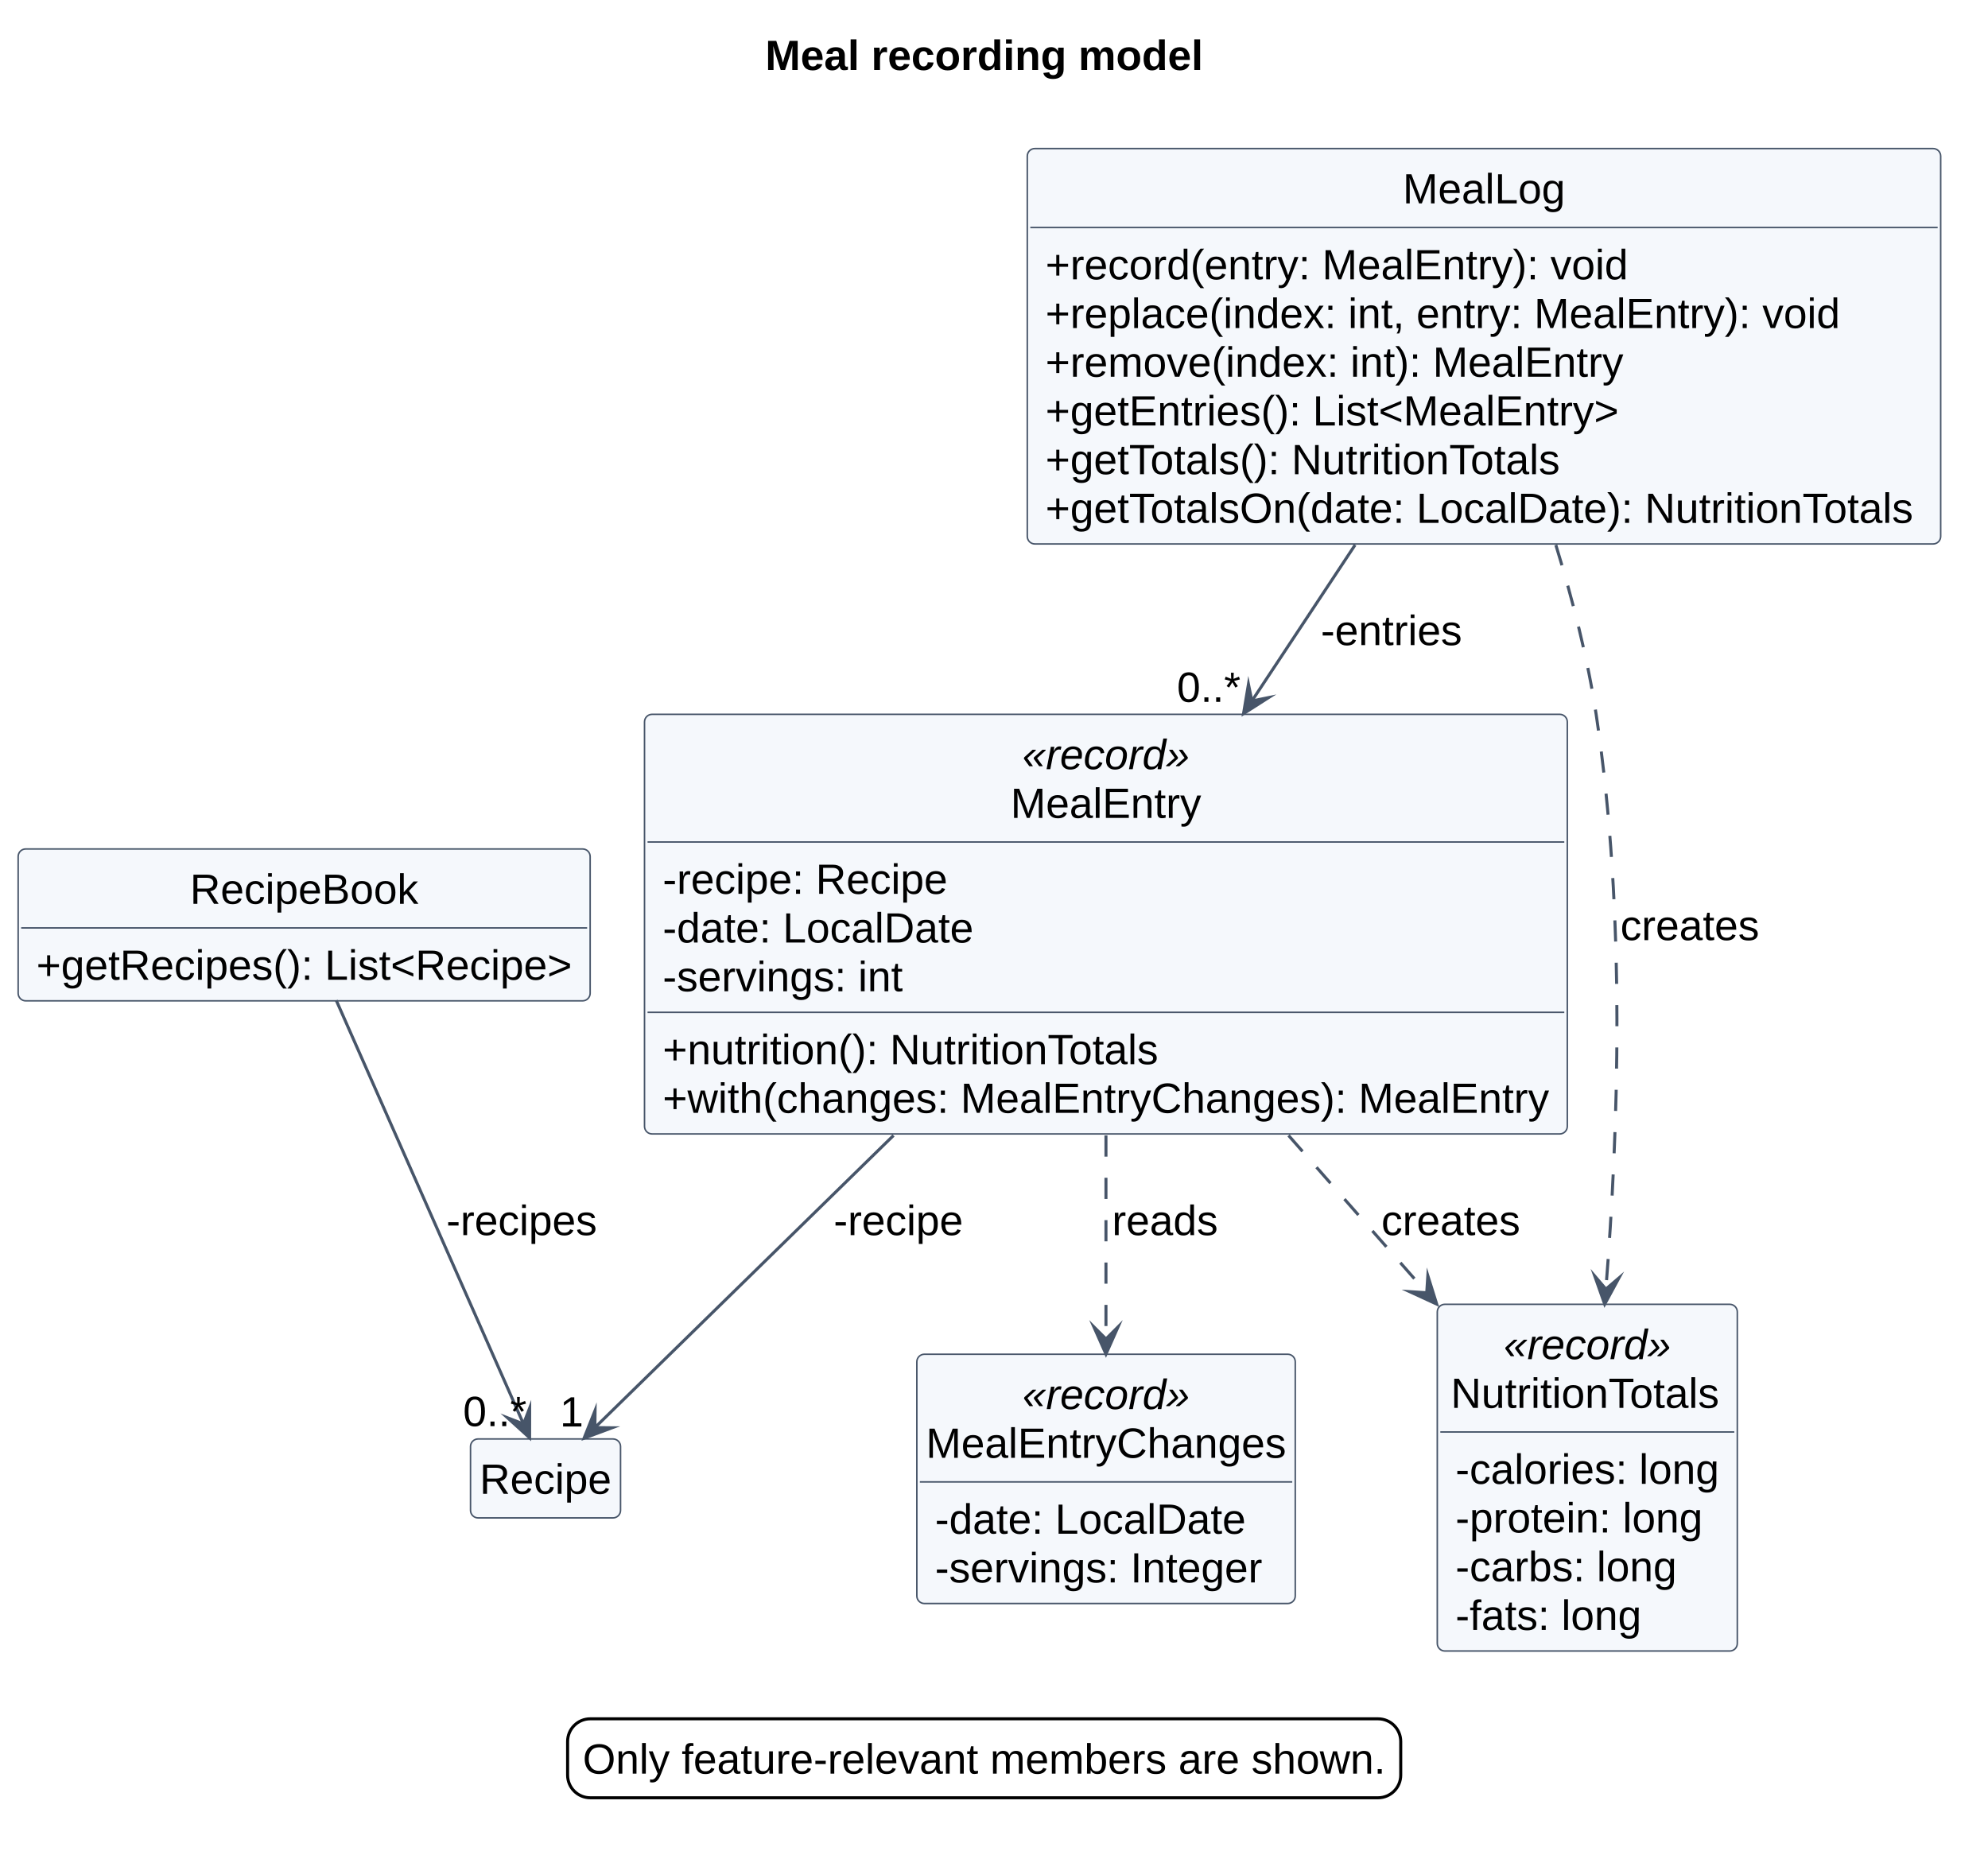
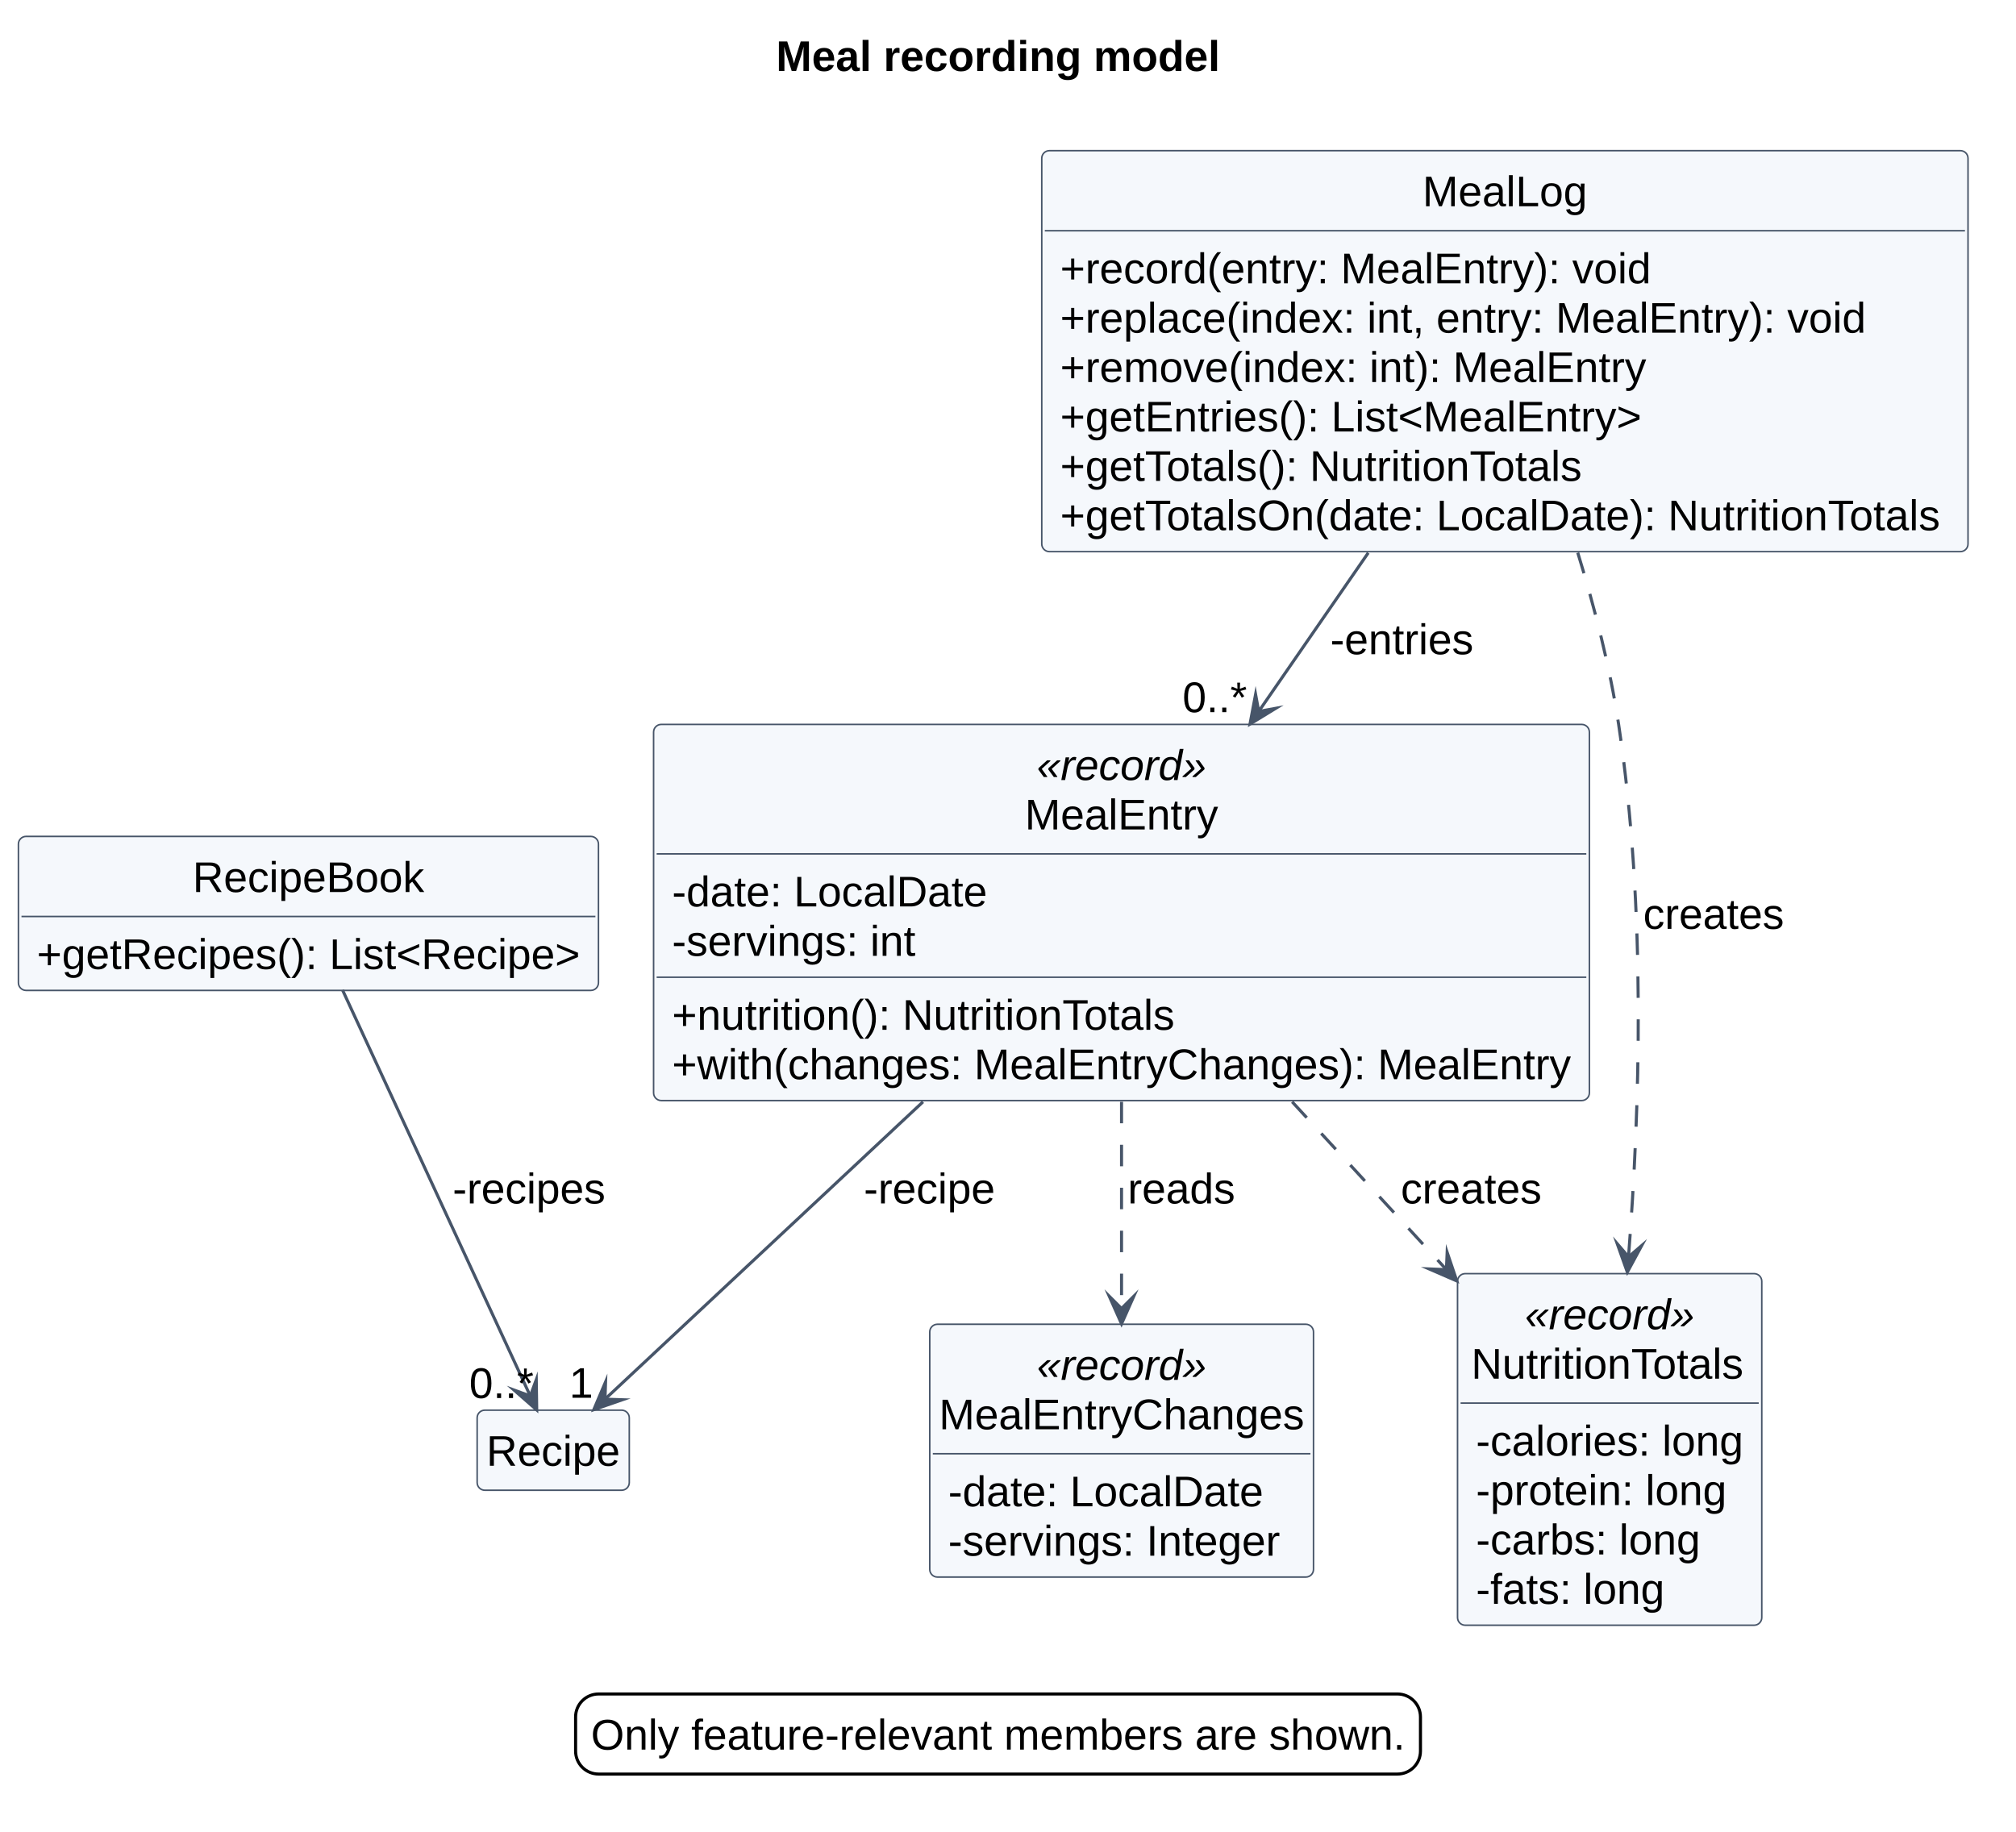
- <svg xmlns="http://www.w3.org/2000/svg" version="1.1" data-diagram-type="CLASS" style="width:657px;height:613px;background:#FFFFFF;" width="657px" height="613px" viewBox="0 0 657 613" zoomAndPan="magnify" preserveAspectRatio="none" contentStyleType="text/css">
+ <svg xmlns="http://www.w3.org/2000/svg" version="1.1" data-diagram-type="CLASS" style="width:657px;height:597px;background:#FFFFFF;" width="657px" height="597px" viewBox="0 0 657 597" zoomAndPan="magnify" preserveAspectRatio="none" contentStyleType="text/css">
  <defs />
  <g font-family="sans-serif" lengthAdjust="spacing">
    <g class="title" data-source-line="3">
      <text x="252.902" y="23.132" fill="#000" font-size="14" textLength="144.696" font-weight="700" font-family="Arial">Meal recording model</text>
    </g>
    <g class="entity" data-qualified-name="MealLog" id="ent0001" data-source-line="9">
      <rect x="339.5" y="49.099" width="301.864" height="130.69" fill="#F5F8FC" style="stroke:#475569;stroke-width:0.5;" rx="2.5" ry="2.5" />
      <text x="463.581" y="67.23" fill="#000" font-size="14" textLength="53.703" font-family="Arial">MealLog</text>
      <line x1="340.5" y1="75.197" x2="640.364" y2="75.197" style="stroke:#475569;stroke-width:0.5;" />
      <text x="345.5" y="92.329" fill="#000" font-size="14" textLength="192.568" font-family="Arial">+record(entry: MealEntry): void</text>
      <text x="345.5" y="108.428" fill="#000" font-size="14" textLength="262.616" font-family="Arial">+replace(index: int, entry: MealEntry): void</text>
      <text x="345.5" y="124.526" fill="#000" font-size="14" textLength="191.017" font-family="Arial">+remove(index: int): MealEntry</text>
      <text x="345.5" y="140.625" fill="#000" font-size="14" textLength="189.472" font-family="Arial">+getEntries(): List&lt;MealEntry&gt;</text>
      <text x="345.5" y="156.724" fill="#000" font-size="14" textLength="173.12" font-family="Arial">+getTotals(): NutritionTotals</text>
      <text x="345.5" y="172.822" fill="#000" font-size="14" textLength="289.864" font-family="Arial">+getTotalsOn(date: LocalDate): NutritionTotals</text>
    </g>
    <g class="entity" data-qualified-name="MealEntry" id="ent0002" data-source-line="17">
-       <rect x="213" y="236.099" width="304.968" height="138.69" fill="#F5F8FC" style="stroke:#475569;stroke-width:0.5;" rx="2.5" ry="2.5" />
+       <rect x="213" y="236.099" width="304.968" height="122.592" fill="#F5F8FC" style="stroke:#475569;stroke-width:0.5;" rx="2.5" ry="2.5" />
      <text x="337.856" y="254.23" fill="#000" font-size="14" textLength="55.255" font-style="italic" font-family="Arial">«record»</text>
      <text x="333.974" y="270.329" fill="#000" font-size="14" textLength="63.021" font-family="Arial">MealEntry</text>
      <line x1="214" y1="278.296" x2="516.968" y2="278.296" style="stroke:#475569;stroke-width:0.5;" />
-       <text x="219" y="295.428" fill="#000" font-size="14" textLength="94.151" font-family="Arial">-recipe: Recipe</text>
-       <text x="219" y="311.526" fill="#000" font-size="14" textLength="102.73" font-family="Arial">-date: LocalDate</text>
-       <text x="219" y="327.625" fill="#000" font-size="14" textLength="79.358" font-family="Arial">-servings: int</text>
-       <line x1="214" y1="334.592" x2="516.968" y2="334.592" style="stroke:#475569;stroke-width:0.5;" />
-       <text x="219" y="351.724" fill="#000" font-size="14" textLength="165.341" font-family="Arial">+nutrition(): NutritionTotals</text>
-       <text x="219" y="367.822" fill="#000" font-size="14" textLength="292.968" font-family="Arial">+with(changes: MealEntryChanges): MealEntry</text>
+       <text x="219" y="295.428" fill="#000" font-size="14" textLength="102.73" font-family="Arial">-date: LocalDate</text>
+       <text x="219" y="311.526" fill="#000" font-size="14" textLength="79.358" font-family="Arial">-servings: int</text>
+       <line x1="214" y1="318.493" x2="516.968" y2="318.493" style="stroke:#475569;stroke-width:0.5;" />
+       <text x="219" y="335.625" fill="#000" font-size="14" textLength="165.341" font-family="Arial">+nutrition(): NutritionTotals</text>
+       <text x="219" y="351.724" fill="#000" font-size="14" textLength="292.968" font-family="Arial">+with(changes: MealEntryChanges): MealEntry</text>
    </g>
-     <g class="entity" data-qualified-name="MealEntryChanges" id="ent0003" data-source-line="24">
-       <rect x="303" y="447.599" width="125.062" height="82.395" fill="#F5F8FC" style="stroke:#475569;stroke-width:0.5;" rx="2.5" ry="2.5" />
-       <text x="337.903" y="465.73" fill="#000" font-size="14" textLength="55.255" font-style="italic" font-family="Arial">«record»</text>
-       <text x="306" y="481.829" fill="#000" font-size="14" textLength="119.062" font-family="Arial">MealEntryChanges</text>
-       <line x1="304" y1="489.796" x2="427.062" y2="489.796" style="stroke:#475569;stroke-width:0.5;" />
-       <text x="309" y="506.928" fill="#000" font-size="14" textLength="102.73" font-family="Arial">-date: LocalDate</text>
-       <text x="309" y="523.026" fill="#000" font-size="14" textLength="108.158" font-family="Arial">-servings: Integer</text>
+     <g class="entity" data-qualified-name="MealEntryChanges" id="ent0003" data-source-line="23">
+       <rect x="303" y="431.599" width="125.062" height="82.395" fill="#F5F8FC" style="stroke:#475569;stroke-width:0.5;" rx="2.5" ry="2.5" />
+       <text x="337.903" y="449.73" fill="#000" font-size="14" textLength="55.255" font-style="italic" font-family="Arial">«record»</text>
+       <text x="306" y="465.829" fill="#000" font-size="14" textLength="119.062" font-family="Arial">MealEntryChanges</text>
+       <line x1="304" y1="473.796" x2="427.062" y2="473.796" style="stroke:#475569;stroke-width:0.5;" />
+       <text x="309" y="490.928" fill="#000" font-size="14" textLength="102.73" font-family="Arial">-date: LocalDate</text>
+       <text x="309" y="507.026" fill="#000" font-size="14" textLength="108.158" font-family="Arial">-servings: Integer</text>
    </g>
-     <g class="entity" data-qualified-name="NutritionTotals" id="ent0004" data-source-line="28">
-       <rect x="475" y="431.099" width="99.151" height="114.592" fill="#F5F8FC" style="stroke:#475569;stroke-width:0.5;" rx="2.5" ry="2.5" />
-       <text x="496.948" y="449.23" fill="#000" font-size="14" textLength="55.255" font-style="italic" font-family="Arial">«record»</text>
-       <text x="479.448" y="465.329" fill="#000" font-size="14" textLength="90.255" font-family="Arial">NutritionTotals</text>
-       <line x1="476" y1="473.296" x2="573.151" y2="473.296" style="stroke:#475569;stroke-width:0.5;" />
-       <text x="481" y="490.428" fill="#000" font-size="14" textLength="87.151" font-family="Arial">-calories: long</text>
-       <text x="481" y="506.526" fill="#000" font-size="14" textLength="81.717" font-family="Arial">-protein: long</text>
-       <text x="481" y="522.625" fill="#000" font-size="14" textLength="73.145" font-family="Arial">-carbs: long</text>
-       <text x="481" y="538.724" fill="#000" font-size="14" textLength="61.476" font-family="Arial">-fats: long</text>
+     <g class="entity" data-qualified-name="NutritionTotals" id="ent0004" data-source-line="27">
+       <rect x="475" y="415.099" width="99.151" height="114.592" fill="#F5F8FC" style="stroke:#475569;stroke-width:0.5;" rx="2.5" ry="2.5" />
+       <text x="496.948" y="433.23" fill="#000" font-size="14" textLength="55.255" font-style="italic" font-family="Arial">«record»</text>
+       <text x="479.448" y="449.329" fill="#000" font-size="14" textLength="90.255" font-family="Arial">NutritionTotals</text>
+       <line x1="476" y1="457.296" x2="573.151" y2="457.296" style="stroke:#475569;stroke-width:0.5;" />
+       <text x="481" y="474.428" fill="#000" font-size="14" textLength="87.151" font-family="Arial">-calories: long</text>
+       <text x="481" y="490.526" fill="#000" font-size="14" textLength="81.717" font-family="Arial">-protein: long</text>
+       <text x="481" y="506.625" fill="#000" font-size="14" textLength="73.145" font-family="Arial">-carbs: long</text>
+       <text x="481" y="522.724" fill="#000" font-size="14" textLength="61.476" font-family="Arial">-fats: long</text>
    </g>
-     <g class="entity" data-qualified-name="RecipeBook" id="ent0005" data-source-line="34">
-       <rect x="6" y="280.599" width="189.037" height="50.197" fill="#F5F8FC" style="stroke:#475569;stroke-width:0.5;" rx="2.5" ry="2.5" />
-       <text x="62.774" y="298.73" fill="#000" font-size="14" textLength="75.489" font-family="Arial">RecipeBook</text>
-       <line x1="7" y1="306.697" x2="194.037" y2="306.697" style="stroke:#475569;stroke-width:0.5;" />
-       <text x="12" y="323.829" fill="#000" font-size="14" textLength="177.037" font-family="Arial">+getRecipes(): List&lt;Recipe&gt;</text>
+     <g class="entity" data-qualified-name="RecipeBook" id="ent0005" data-source-line="33">
+       <rect x="6" y="272.599" width="189.037" height="50.197" fill="#F5F8FC" style="stroke:#475569;stroke-width:0.5;" rx="2.5" ry="2.5" />
+       <text x="62.774" y="290.73" fill="#000" font-size="14" textLength="75.489" font-family="Arial">RecipeBook</text>
+       <line x1="7" y1="298.697" x2="194.037" y2="298.697" style="stroke:#475569;stroke-width:0.5;" />
+       <text x="12" y="315.829" fill="#000" font-size="14" textLength="177.037" font-family="Arial">+getRecipes(): List&lt;Recipe&gt;</text>
    </g>
-     <g class="entity" data-qualified-name="Recipe" id="ent0006" data-source-line="37">
-       <rect x="155.5" y="475.599" width="49.579" height="26.099" fill="#F5F8FC" style="stroke:#475569;stroke-width:0.5;" rx="2.5" ry="2.5" />
-       <text x="158.5" y="493.73" fill="#000" font-size="14" textLength="43.579" font-family="Arial">Recipe</text>
+     <g class="entity" data-qualified-name="Recipe" id="ent0006" data-source-line="36">
+       <rect x="155.5" y="459.599" width="49.579" height="26.099" fill="#F5F8FC" style="stroke:#475569;stroke-width:0.5;" rx="2.5" ry="2.5" />
+       <text x="158.5" y="477.73" fill="#000" font-size="14" textLength="43.579" font-family="Arial">Recipe</text>
    </g>
    <g class="link" data-entity-1="ent0001" data-entity-2="ent0002" id="lnk7" data-link-type="dependency">
-       <polygon points="410.965,235.856,419.266,230.556,413.723,231.685,412.593,226.142,410.965,235.856" fill="#475569" style="stroke:#475569;stroke-width:1;stroke-linejoin:miter;stroke-miterlimit:10;" />
-       <path d="M447.832,180.113 C435.95,198.079 425.759,213.487 413.723,231.685" style="stroke:#475569;stroke-width:1;" fill="none" />
-       <text x="436.5" y="213.23" fill="#000" font-size="14" textLength="46.683" font-family="Arial">-entries</text>
-       <text x="388.965" y="231.988" fill="#000" font-size="14" textLength="21.014" font-family="Arial">0..*</text>
+       <polygon points="407.365,235.979,415.77,230.846,410.206,231.865,409.188,226.3,407.365,235.979" fill="#475569" style="stroke:#475569;stroke-width:1;stroke-linejoin:miter;stroke-miterlimit:10;" />
+       <path d="M445.902,180.177 C433.351,198.35 422.59,213.932 410.206,231.865" style="stroke:#475569;stroke-width:1;" fill="none" />
+       <text x="433.5" y="213.23" fill="#000" font-size="14" textLength="46.683" font-family="Arial">-entries</text>
+       <text x="385.365" y="232.111" fill="#000" font-size="14" textLength="21.014" font-family="Arial">0..*</text>
    </g>
    <g class="link" data-entity-1="ent0002" data-entity-2="ent0006" id="lnk8" data-link-type="dependency">
-       <polygon points="193.026,475.343,202.257,471.908,196.6,471.847,196.662,466.19,193.026,475.343" fill="#475569" style="stroke:#475569;stroke-width:1;stroke-linejoin:miter;stroke-miterlimit:10;" />
-       <path d="M295.296,375.285 C257.271,412.488 217.475,451.423 196.6,471.847" style="stroke:#475569;stroke-width:1;" fill="none" />
-       <text x="275.5" y="408.23" fill="#000" font-size="14" textLength="42.793" font-family="Arial">-recipe</text>
-       <text x="185.026" y="471.475" fill="#000" font-size="14" font-family="Arial">1</text>
+       <polygon points="193.513,459.429,202.819,456.204,197.165,456.014,197.355,450.361,193.513,459.429" fill="#475569" style="stroke:#475569;stroke-width:1;stroke-linejoin:miter;stroke-miterlimit:10;" />
+       <path d="M300.796,359.106 C261.826,395.547 219.253,435.359 197.165,456.014" style="stroke:#475569;stroke-width:1;" fill="none" />
+       <text x="281.5" y="392.23" fill="#000" font-size="14" textLength="42.793" font-family="Arial">-recipe</text>
+       <text x="185.513" y="455.561" fill="#000" font-size="14" font-family="Arial">1</text>
    </g>
    <g class="link" data-entity-1="ent0002" data-entity-2="ent0003" id="lnk9" data-link-type="dependency">
-       <polygon points="365.5,447.553,369.5,438.553,365.5,442.553,361.5,438.553,365.5,447.553" fill="#475569" style="stroke:#475569;stroke-width:1;stroke-linejoin:miter;stroke-miterlimit:10;" />
-       <path d="M365.5,375.285 C365.5,399.687 365.5,421.338 365.5,442.553" style="stroke:#475569;stroke-width:1;stroke-dasharray:7,7;" fill="none" />
-       <text x="367.5" y="408.23" fill="#000" font-size="14" textLength="35.021" font-family="Arial">reads</text>
+       <polygon points="365.5,431.467,369.5,422.467,365.5,426.467,361.5,422.467,365.5,431.467" fill="#475569" style="stroke:#475569;stroke-width:1;stroke-linejoin:miter;stroke-miterlimit:10;" />
+       <path d="M365.5,359.106 C365.5,383.075 365.5,404.981 365.5,426.467" style="stroke:#475569;stroke-width:1;stroke-dasharray:7,7;" fill="none" />
+       <text x="367.5" y="392.23" fill="#000" font-size="14" textLength="35.021" font-family="Arial">reads</text>
    </g>
    <g class="link" data-entity-1="ent0002" data-entity-2="ent0004" id="lnk10" data-link-type="dependency">
-       <polygon points="474.808,431.031,471.873,421.63,471.508,427.275,465.863,426.909,474.808,431.031" fill="#475569" style="stroke:#475569;stroke-width:1;stroke-linejoin:miter;stroke-miterlimit:10;" />
-       <path d="M425.838,375.285 C442.002,393.686 455.991,409.611 471.508,427.275" style="stroke:#475569;stroke-width:1;stroke-dasharray:7,7;" fill="none" />
-       <text x="456.5" y="408.23" fill="#000" font-size="14" textLength="45.91" font-family="Arial">creates</text>
+       <polygon points="474.76,417.479,471.615,408.146,471.377,413.798,465.725,413.56,474.76,417.479" fill="#475569" style="stroke:#475569;stroke-width:1;stroke-linejoin:miter;stroke-miterlimit:10;" />
+       <path d="M421.11,359.106 C438.573,378.106 454.348,395.27 471.377,413.798" style="stroke:#475569;stroke-width:1;stroke-dasharray:7,7;" fill="none" />
+       <text x="456.5" y="392.23" fill="#000" font-size="14" textLength="45.91" font-family="Arial">creates</text>
    </g>
    <g class="link" data-entity-1="ent0005" data-entity-2="ent0006" id="lnk11" data-link-type="dependency">
-       <polygon points="175.029,475.221,175.05,465.372,173.008,470.648,167.732,468.606,175.029,475.221" fill="#475569" style="stroke:#475569;stroke-width:1;stroke-linejoin:miter;stroke-miterlimit:10;" />
-       <path d="M111.123,330.634 C128.38,369.676 159.871,440.926 173.008,470.648" style="stroke:#475569;stroke-width:1;" fill="none" />
-       <text x="147.5" y="408.23" fill="#000" font-size="14" textLength="49.793" font-family="Arial">-recipes</text>
-       <text x="153.029" y="471.353" fill="#000" font-size="14" textLength="21.014" font-family="Arial">0..*</text>
+       <polygon points="174.914,459.52,174.767,449.672,172.816,454.981,167.506,453.03,174.914,459.52" fill="#475569" style="stroke:#475569;stroke-width:1;stroke-linejoin:miter;stroke-miterlimit:10;" />
+       <path d="M111.624,322.654 C128.969,360.162 159.726,426.675 172.816,454.981" style="stroke:#475569;stroke-width:1;" fill="none" />
+       <text x="147.5" y="392.23" fill="#000" font-size="14" textLength="49.793" font-family="Arial">-recipes</text>
+       <text x="152.914" y="455.651" fill="#000" font-size="14" textLength="21.014" font-family="Arial">0..*</text>
    </g>
    <g class="link" data-entity-1="ent0001" data-entity-2="ent0004" id="lnk12" data-link-type="dependency">
-       <polygon points="530.322,431.058,535.02,422.402,530.717,426.074,527.045,421.771,530.322,431.058" fill="#475569" style="stroke:#475569;stroke-width:1;stroke-linejoin:miter;stroke-miterlimit:10;" />
-       <path d="M514.18,180.13 C519.674,198.01 524.723,217.595 527.5,236.099 C537.464,302.492 534.772,374.868 530.717,426.074" style="stroke:#475569;stroke-width:1;stroke-dasharray:7,7;" fill="none" />
-       <text x="535.5" y="310.73" fill="#000" font-size="14" textLength="45.91" font-family="Arial">creates</text>
+       <polygon points="530.336,414.624,535.015,405.958,530.72,409.639,527.039,405.344,530.336,414.624" fill="#475569" style="stroke:#475569;stroke-width:1;stroke-linejoin:miter;stroke-miterlimit:10;" />
+       <path d="M514.18,180.13 C519.674,198.01 524.723,217.595 527.5,236.099 C536.572,296.55 534.409,361.726 530.72,409.639" style="stroke:#475569;stroke-width:1;stroke-dasharray:7,7;" fill="none" />
+       <text x="535.5" y="302.73" fill="#000" font-size="14" textLength="45.91" font-family="Arial">creates</text>
    </g>
-     <g class="legend" data-source-line="46">
-       <rect x="187.582" y="568.099" width="275.337" height="26.099" fill="none" style="stroke:#000;stroke-width:1;" rx="7.5" ry="7.5" />
-       <text x="192.582" y="586.23" fill="#000" font-size="14" textLength="265.337" font-family="Arial">Only feature-relevant members are shown.</text>
+     <g class="legend" data-source-line="45">
+       <rect x="187.582" y="552.099" width="275.337" height="26.099" fill="none" style="stroke:#000;stroke-width:1;" rx="7.5" ry="7.5" />
+       <text x="192.582" y="570.23" fill="#000" font-size="14" textLength="265.337" font-family="Arial">Only feature-relevant members are shown.</text>
    </g>
  </g>
</svg>
